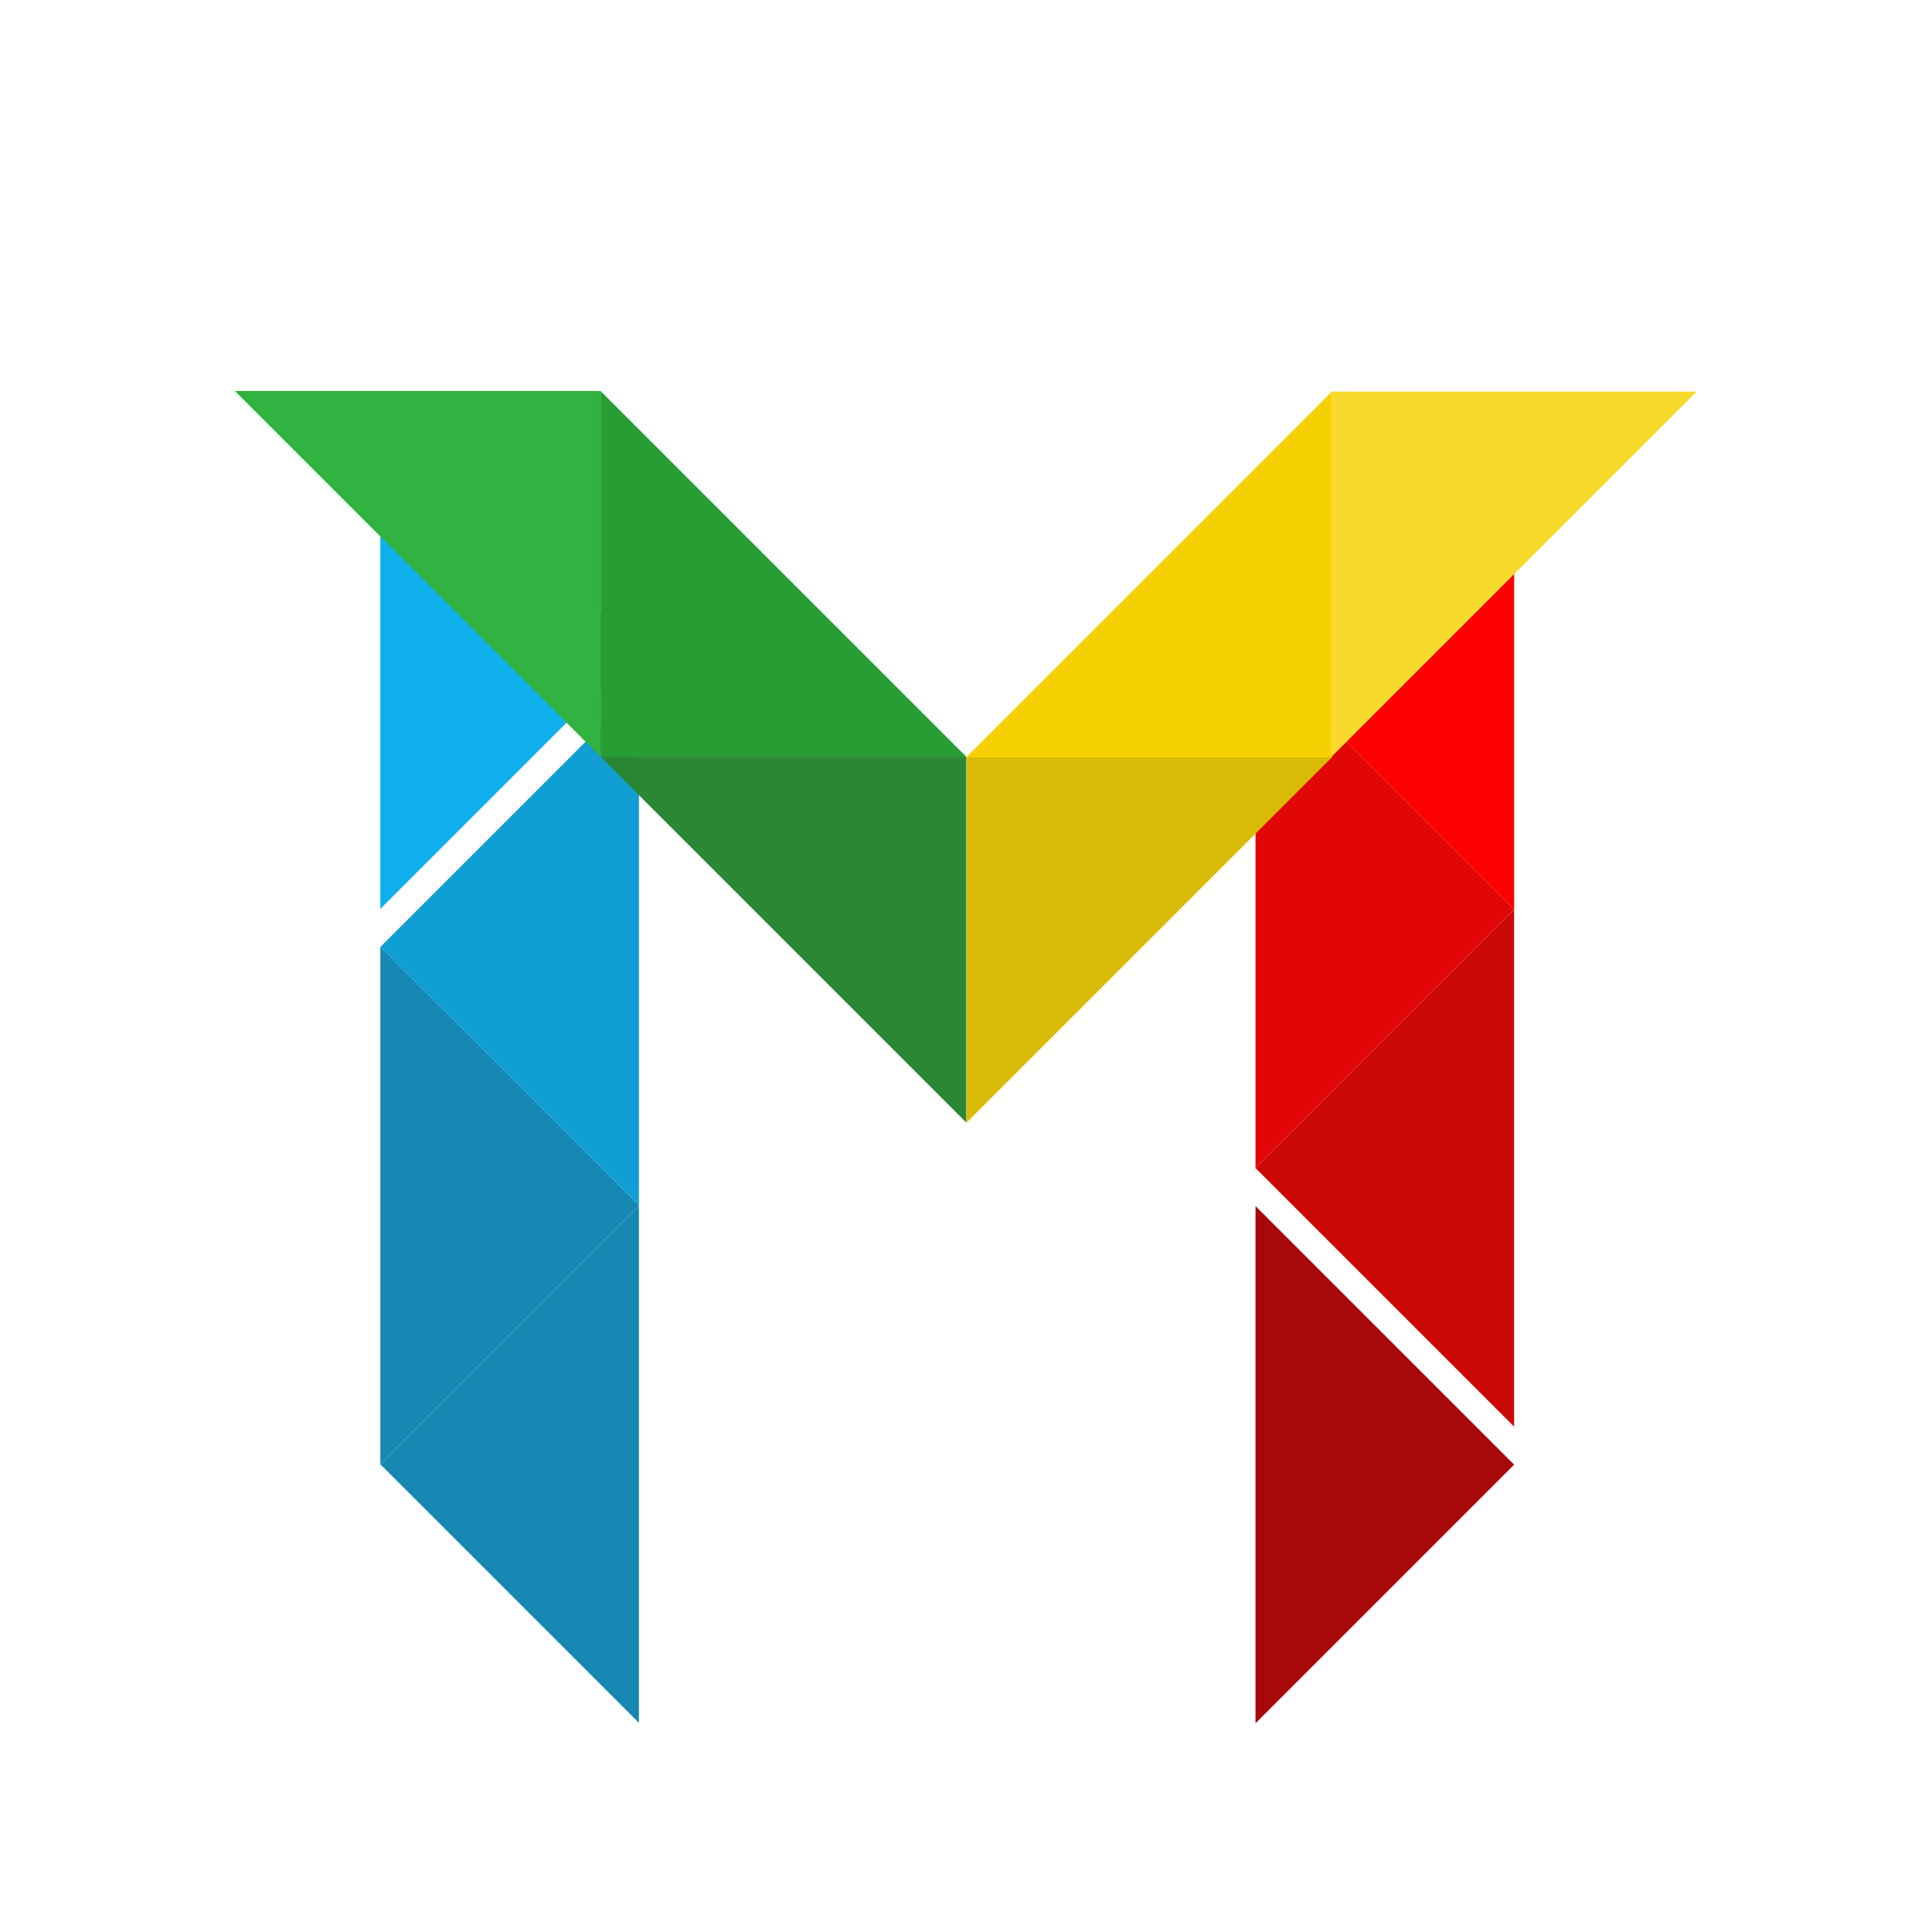
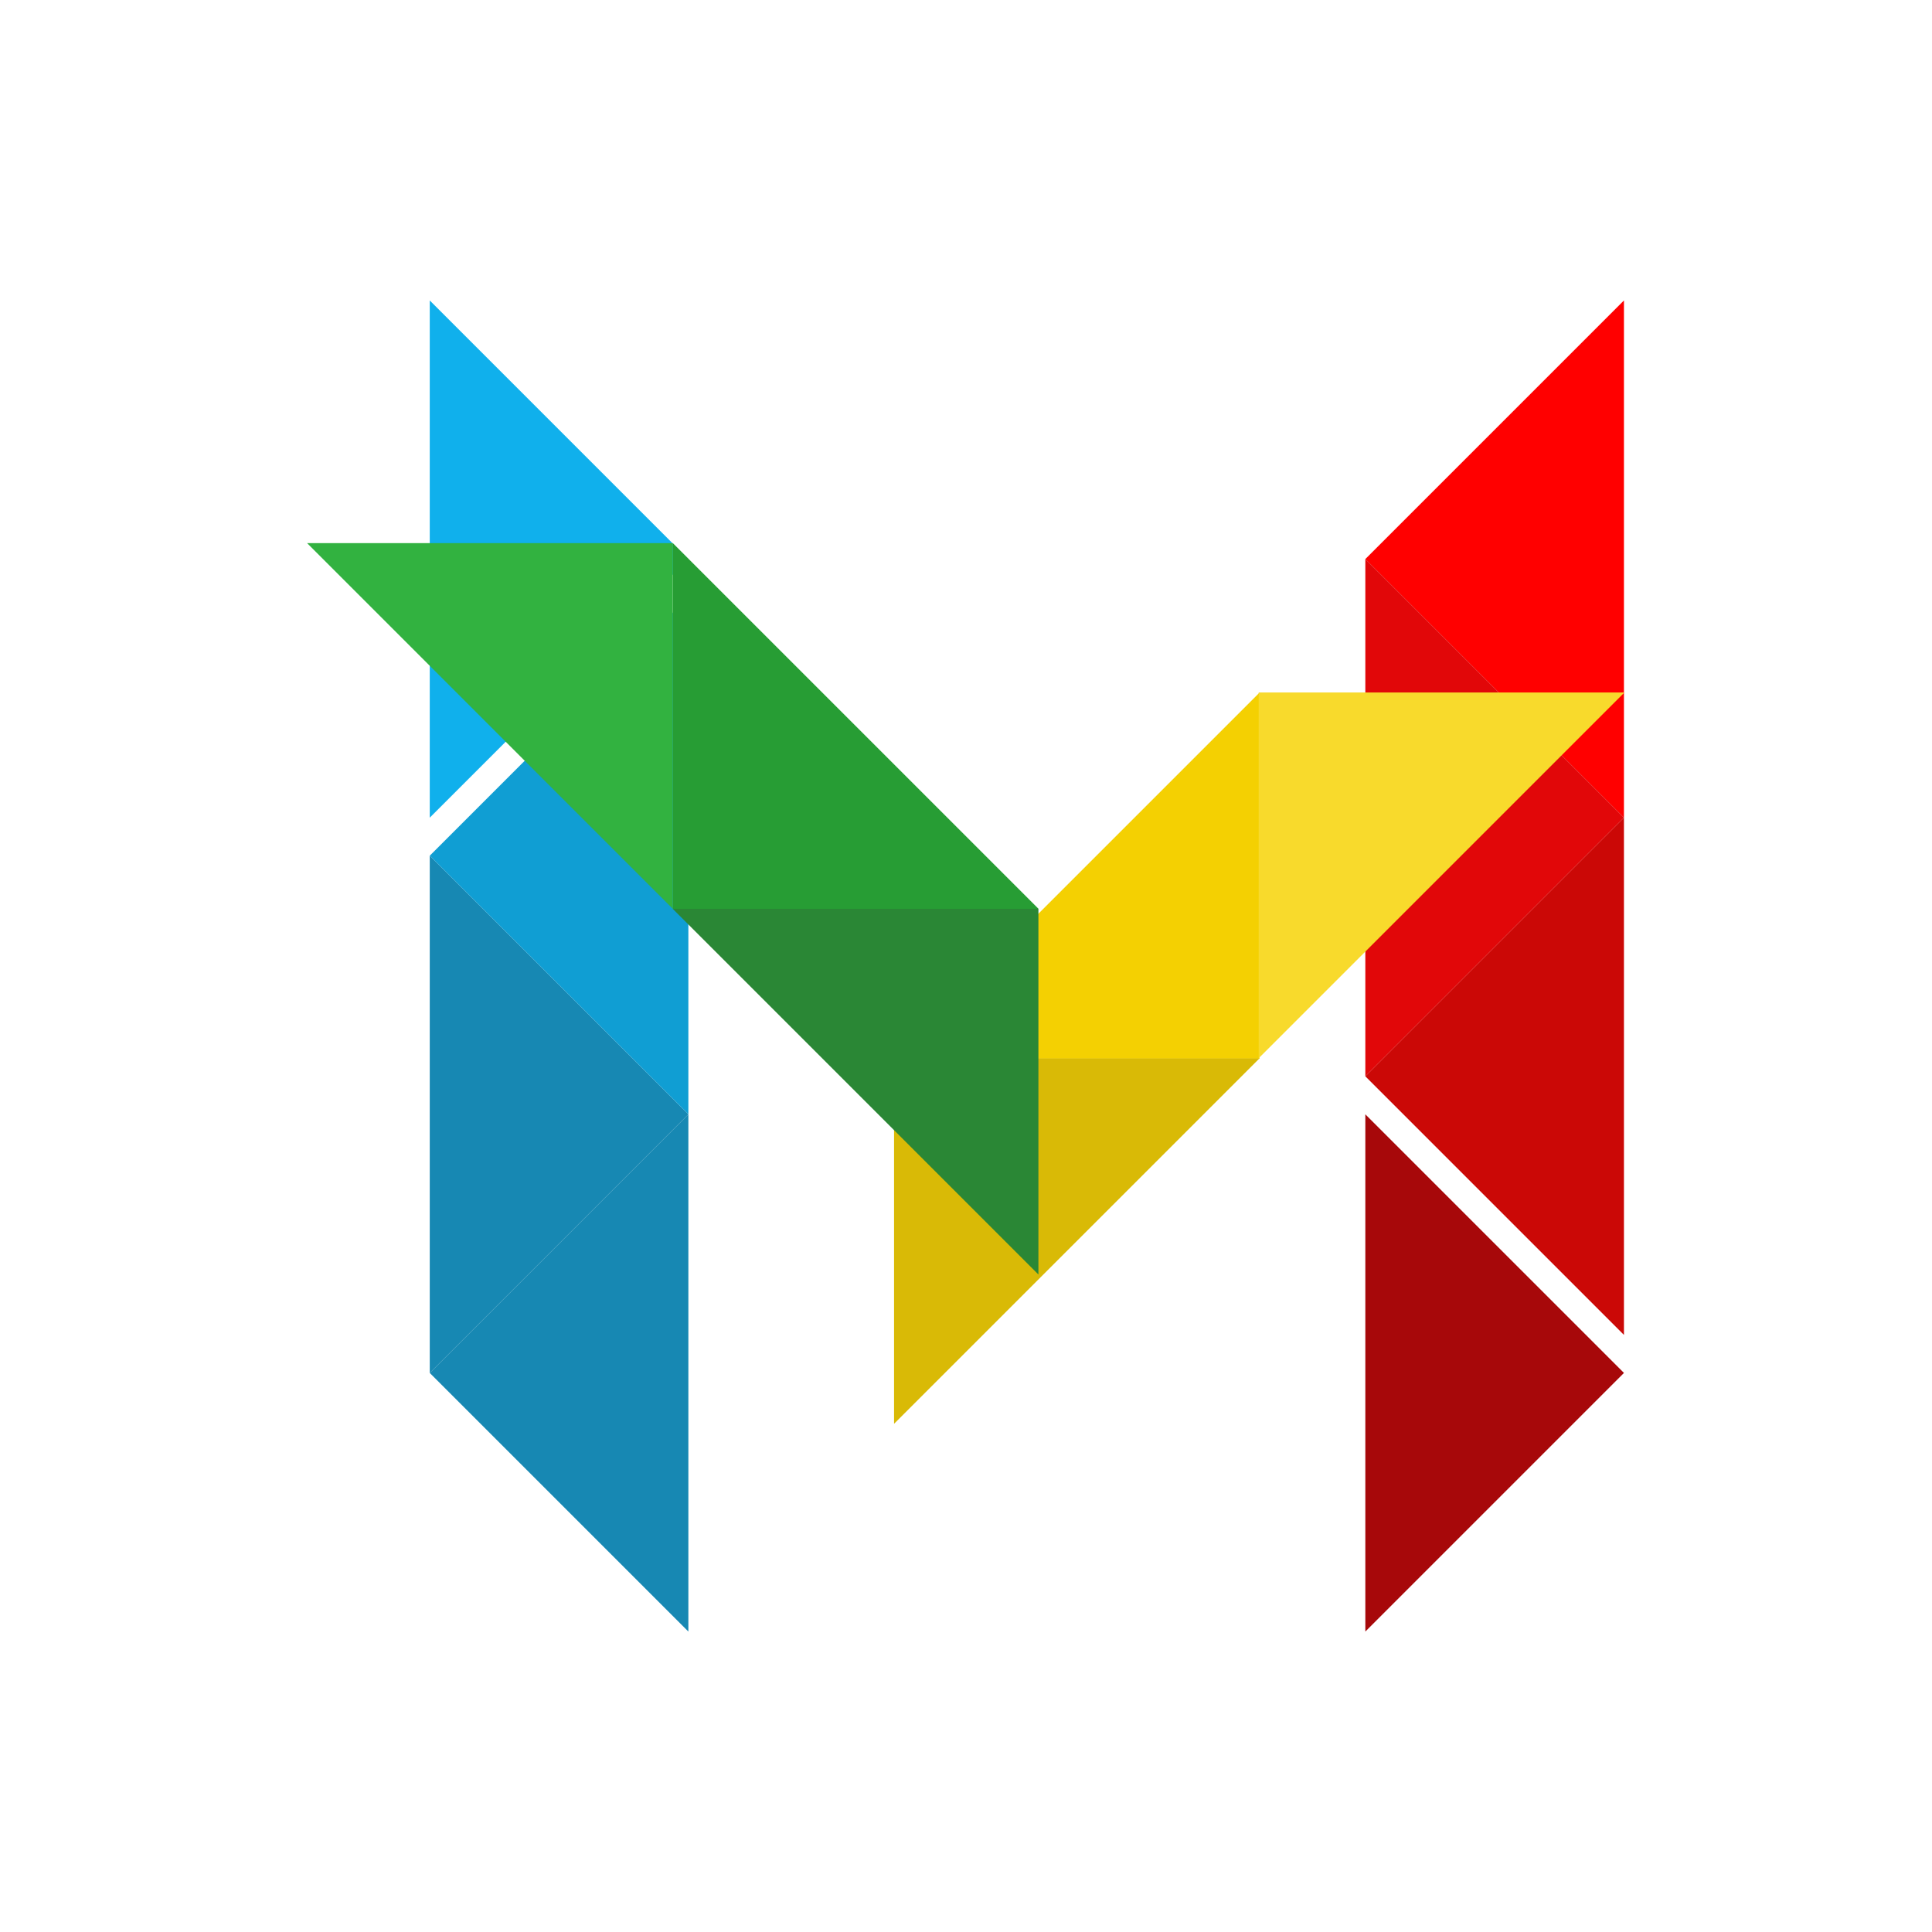
<svg xmlns="http://www.w3.org/2000/svg" width="508px" height="508px" viewBox="0 0 508 508" version="1.1">
  <g id="middleware" stroke="none" stroke-width="1" fill="none" fill-rule="evenodd">
-     <g id="polygons" transform="translate(61, 54)">
-       <polygon id="Triangle" fill="#1788B3" transform="translate(73, 263) rotate(-270) translate(-73, -263) " points="73 229 141 297 5 297" />
-       <polygon id="Triangle" fill="#1788B3" transform="translate(73, 331) rotate(-90) translate(-73, -331) " points="73 297 141 365 5 365" />
-       <polygon id="Triangle" fill="#CB0806" transform="translate(303.1249, 253.1249) rotate(-90) translate(-303.1249, -253.1249) " points="303.125 219.125 371.125 287.125 235.125 287.125" />
-       <polygon id="Triangle" fill="#FF0000" transform="translate(303.1249, 117.1249) rotate(-90) translate(-303.1249, -117.1249) " points="303.125 83.125 371.125 151.125 235.125 151.125" />
-       <polygon id="Triangle" fill="#E10709" transform="translate(303.1249, 185.1249) rotate(-270) translate(-303.1249, -185.1249) " points="303.125 151.125 371.125 219.125 235.125 219.125" />
-       <polygon id="Triangle" fill="#A7080A" transform="translate(303.1249, 331.1249) rotate(-270) translate(-303.1249, -331.1249) " points="303.125 297.125 371.125 365.125 235.125 365.125" />
-       <polygon id="Triangle" fill="#109ED3" transform="translate(73, 195) rotate(-90) translate(-73, -195) " points="73 161 141 229 5 229" />
-       <polygon id="Triangle" fill="#10B0EC" transform="translate(73, 117) rotate(-270) translate(-73, -117) " points="73 83 141 151 5 151" />
-       <polygon id="Triangle" fill="#D9BA06" transform="translate(217.1249, 169.1249) rotate(-45) translate(-217.1249, -169.1249) " points="217.125 135.125 285.125 203.125 149.125 203.125" />
-       <polygon id="Triangle" fill="#F4D002" transform="translate(265.1249, 121.1249) rotate(-225) translate(-265.1249, -121.1249) " points="265.125 87.125 333.125 155.125 197.125 155.125" />
-       <polygon id="Triangle" fill="#F8DA2C" transform="translate(313, 73) rotate(-45) translate(-313, -73) " points="313 39 381 107 245 107" />
-       <polygon id="Triangle" fill="#279D34" transform="translate(120.9556, 120.934) rotate(-135) translate(-120.9556, -120.934) " points="120.956 86.934 188.956 154.934 52.956 154.934" />
-       <polygon id="Triangle" fill="#32B240" transform="translate(72.87233, 72.85077) rotate(-315) translate(-72.87233, -72.85077) " points="72.872 38.851 140.872 106.851 4.872 106.851" />
-       <polygon id="Triangle" fill="#2A8735" transform="translate(169, 169) rotate(-315) translate(-169, -169) " points="169 135 237 203 101 203" />
+     <g id="polygons" transform="translate(80, 79)">
+       <polygon id="Triangle" fill="#1788B3" transform="translate(67, 214) rotate(-270) translate(-67, -214) " points="67 180 135 248 -1 248" />
+       <polygon id="Triangle" fill="#1788B3" transform="translate(67, 282) rotate(-90) translate(-67, -282) " points="67 248 135 316 -1 316" />
+       <polygon id="Triangle" fill="#CB0806" transform="translate(313, 204) rotate(-90) translate(-313, -204) " points="313 170 381 238 245 238" />
+       <polygon id="Triangle" fill="#FF0000" transform="translate(313, 68) rotate(-90) translate(-313, -68) " points="313 34 381 102 245 102" />
+       <polygon id="Triangle" fill="#E10709" transform="translate(313, 136) rotate(-270) translate(-313, -136) " points="313 102 381 170 245 170" />
+       <polygon id="Triangle" fill="#A7080A" transform="translate(313, 282) rotate(-270) translate(-313, -282) " points="313 248 381 316 245 316" />
+       <polygon id="Triangle" fill="#109ED3" transform="translate(67, 146) rotate(-90) translate(-67, -146) " points="67 112 135 180 -1 180" />
+       <polygon id="Triangle" fill="#10B0EC" transform="translate(67, 68) rotate(-270) translate(-67, -68) " points="67 34 135 102 -1 102" />
+       <polygon id="Triangle" fill="#D9BA06" transform="translate(179.1249, 223.2498) rotate(-45) translate(-179.1249, -223.2498) " points="179.125 189.25 247.125 257.25 111.125 257.25" />
+       <polygon id="Triangle" fill="#F4D002" transform="translate(227.1249, 175.2498) rotate(-225) translate(-227.1249, -175.2498) " points="227.125 141.25 295.125 209.25 159.125 209.25" />
+       <polygon id="Triangle" fill="#F8DA2C" transform="translate(275, 127.1249) rotate(-45) translate(-275, -127.1249) " points="275 93.125 343 161.125 207 161.125" />
+       <polygon id="Triangle" fill="#279D34" transform="translate(120.9556, 135.934) rotate(-135) translate(-120.9556, -135.934) " points="120.956 101.934 188.956 169.934 52.956 169.934" />
+       <polygon id="Triangle" fill="#32B240" transform="translate(72.87233, 87.85077) rotate(-315) translate(-72.87233, -87.85077) " points="72.872 53.851 140.872 121.851 4.872 121.851" />
+       <polygon id="Triangle" fill="#2A8735" transform="translate(169, 184) rotate(-315) translate(-169, -184) " points="169 150 237 218 101 218" />
    </g>
  </g>
</svg>
